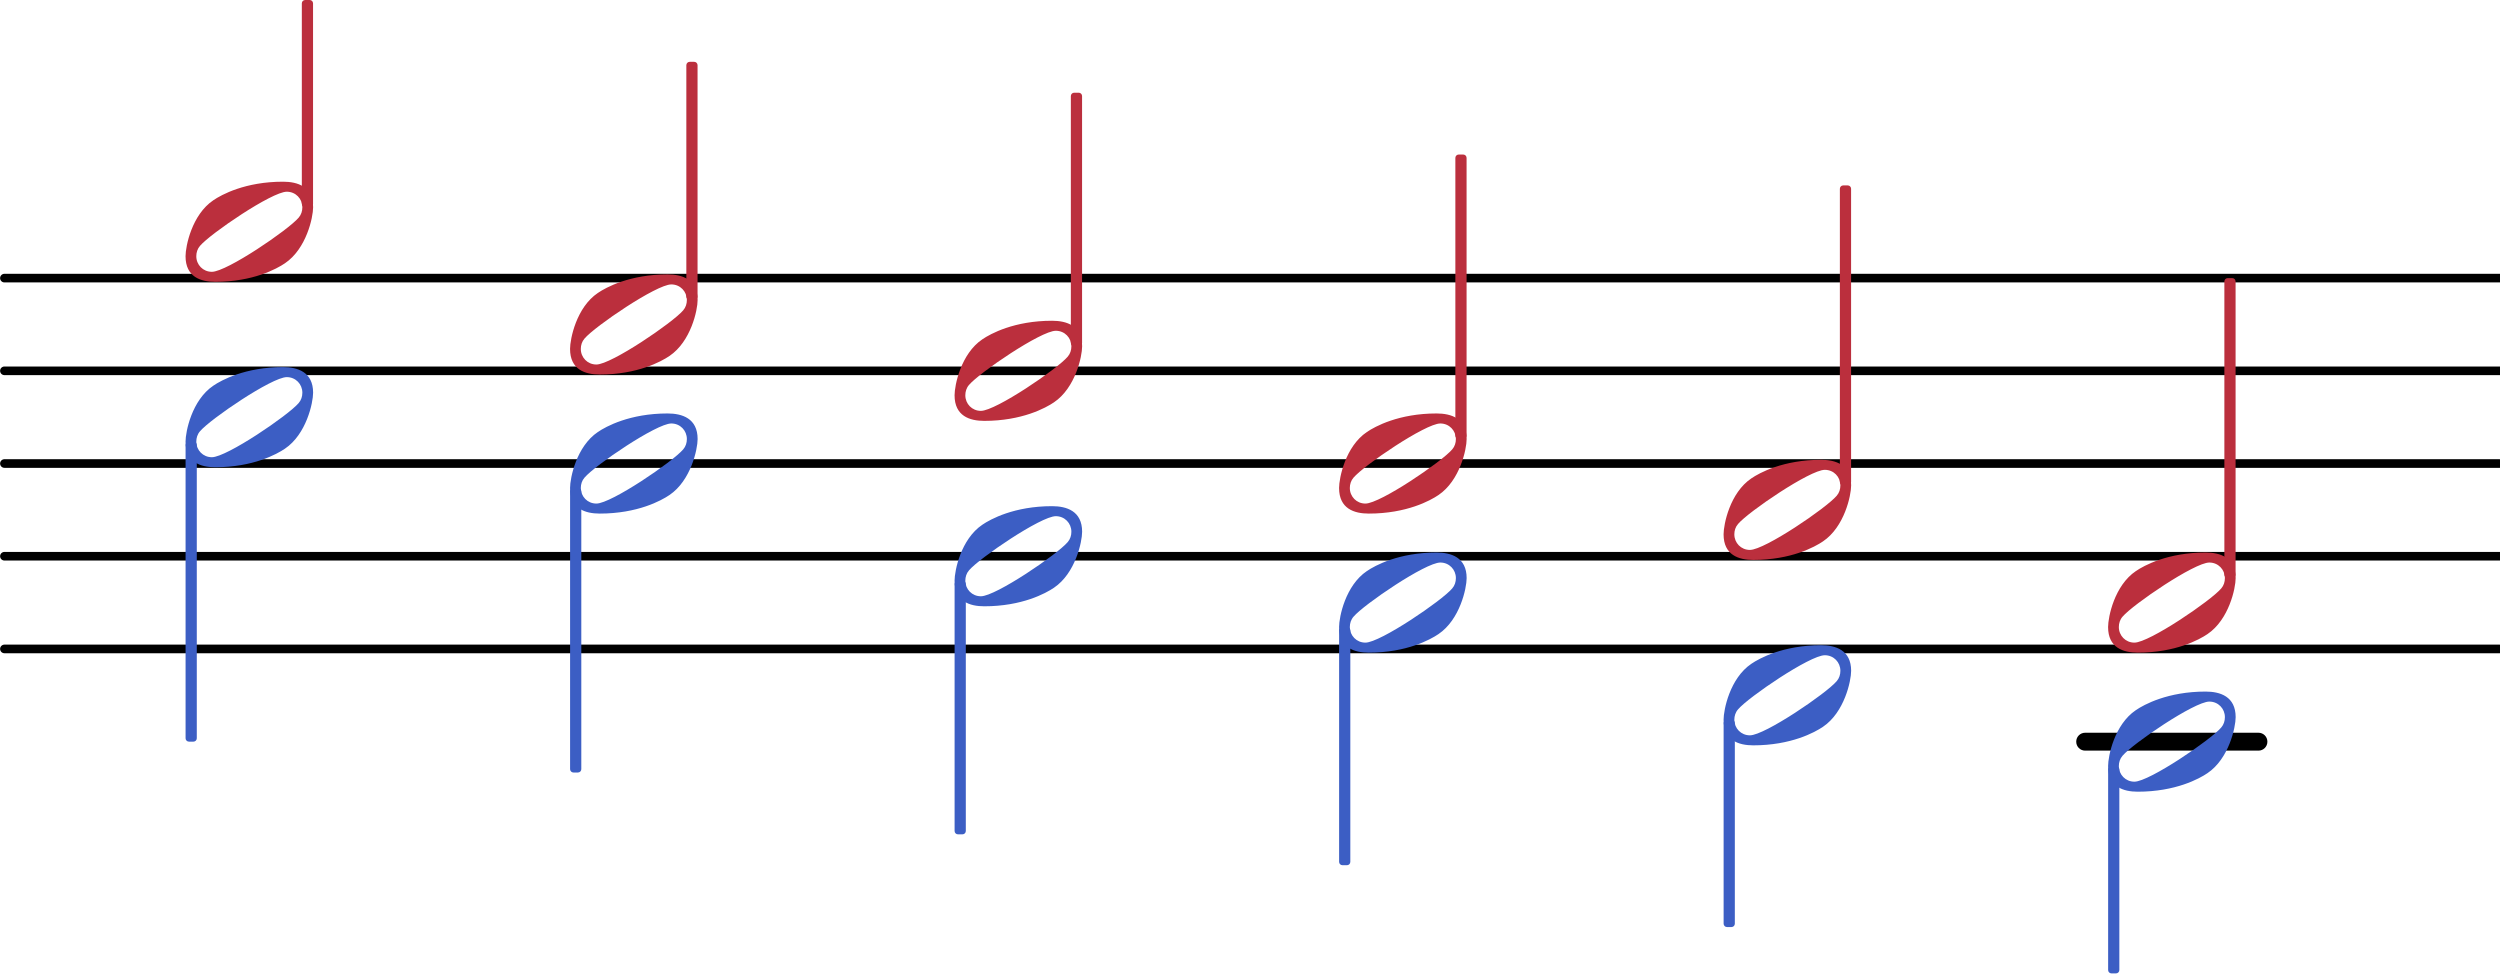
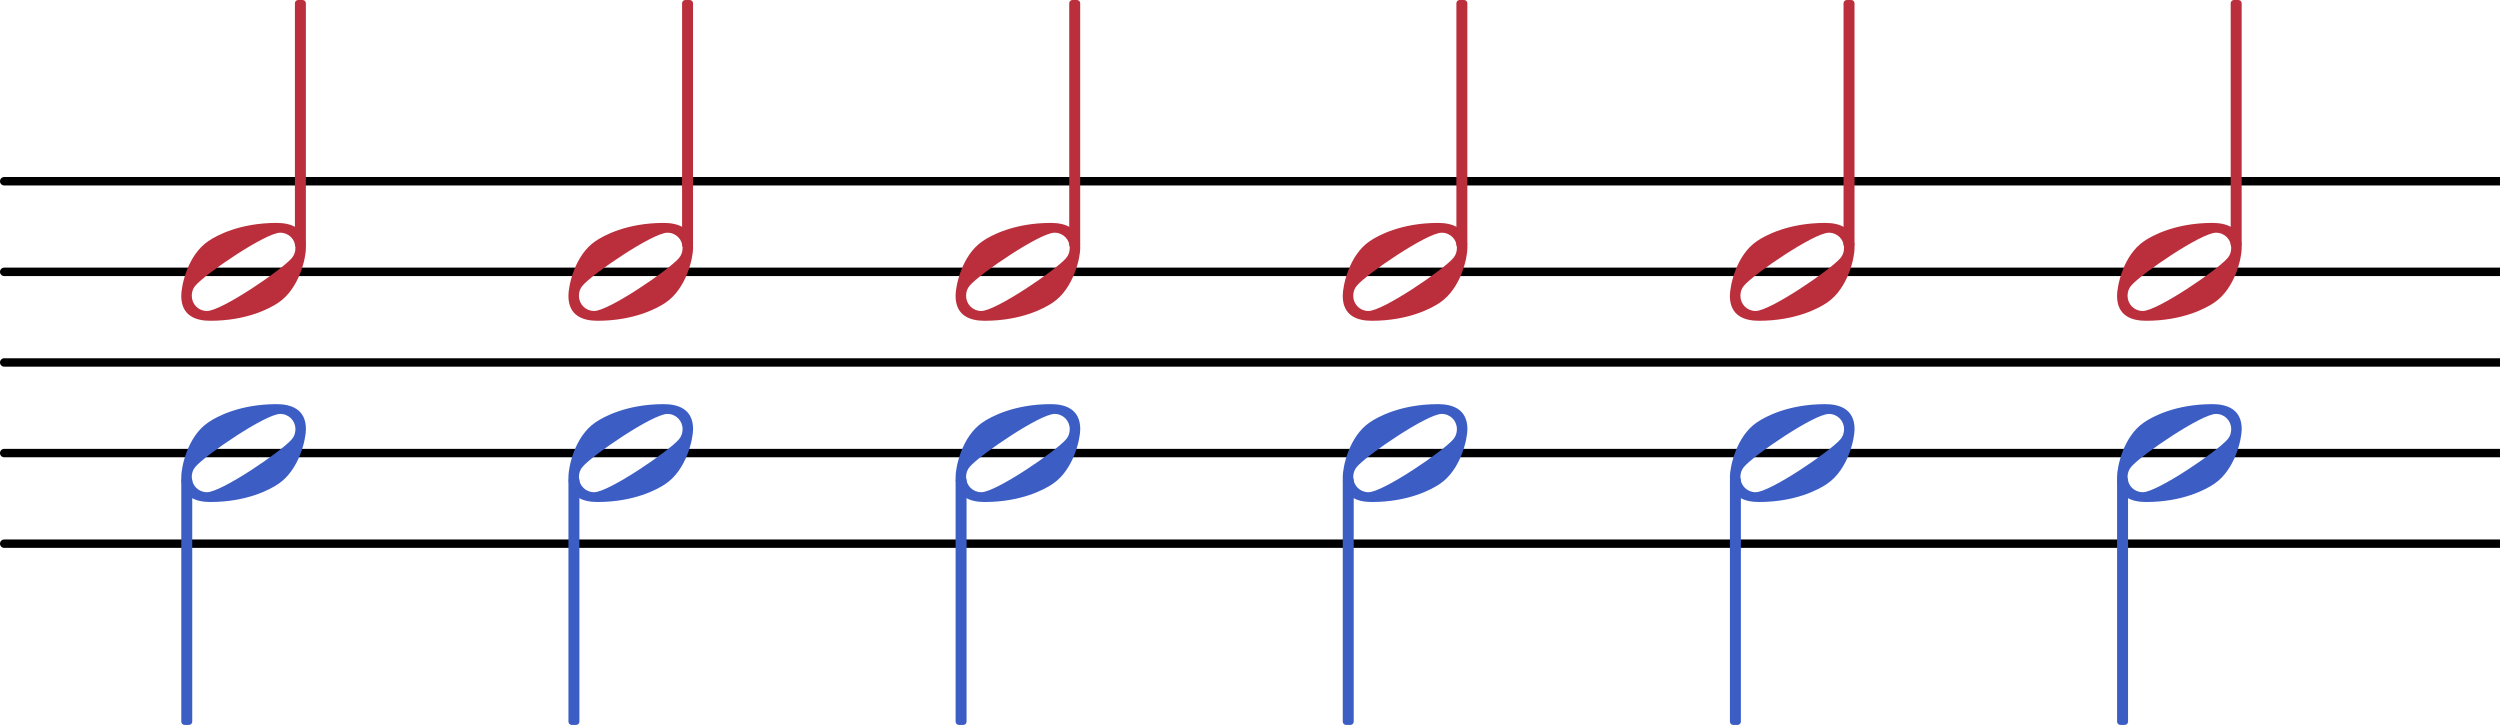
- <svg xmlns="http://www.w3.org/2000/svg" xmlns:xlink="http://www.w3.org/1999/xlink" version="1.2" width="53.19mm" height="20.71mm" viewBox="7.604 -0 26.965 10.5">
+ <svg xmlns="http://www.w3.org/2000/svg" xmlns:xlink="http://www.w3.org/1999/xlink" version="1.2" width="54.42mm" height="15.78mm" viewBox="7.604 -0 27.59 8">
  <style type="text/css">

tspan { white-space: pre; }

</style>
-   <g transform="translate(0, 8)">
-     <rect x="29.999" y="-0.096" width="2.062" height="0.193" ry="0.096" fill="currentColor" />
-   </g>
-   <g transform="translate(7.6043, 7)">
-     <line stroke-linejoin="round" stroke-linecap="round" stroke-width="0.093" stroke="currentColor" x1="0.046" y1="0" x2="26.965" y2="0" />
-   </g>
  <g transform="translate(7.6043, 6)">
-     <line stroke-linejoin="round" stroke-linecap="round" stroke-width="0.093" stroke="currentColor" x1="0.046" y1="0" x2="26.965" y2="0" />
+     <line stroke-linejoin="round" stroke-linecap="round" stroke-width="0.093" stroke="currentColor" x1="0.046" y1="0" x2="27.59" y2="0" />
  </g>
  <g transform="translate(7.6043, 5)">
-     <line stroke-linejoin="round" stroke-linecap="round" stroke-width="0.093" stroke="currentColor" x1="0.046" y1="0" x2="26.965" y2="0" />
+     <line stroke-linejoin="round" stroke-linecap="round" stroke-width="0.093" stroke="currentColor" x1="0.046" y1="0" x2="27.59" y2="0" />
  </g>
  <g transform="translate(7.6043, 4)">
-     <line stroke-linejoin="round" stroke-linecap="round" stroke-width="0.093" stroke="currentColor" x1="0.046" y1="0" x2="26.965" y2="0" />
+     <line stroke-linejoin="round" stroke-linecap="round" stroke-width="0.093" stroke="currentColor" x1="0.046" y1="0" x2="27.59" y2="0" />
  </g>
  <g transform="translate(7.6043, 3)">
-     <line stroke-linejoin="round" stroke-linecap="round" stroke-width="0.093" stroke="currentColor" x1="0.046" y1="0" x2="26.965" y2="0" />
+     <line stroke-linejoin="round" stroke-linecap="round" stroke-width="0.093" stroke="currentColor" x1="0.046" y1="0" x2="27.59" y2="0" />
+   </g>
+   <g transform="translate(7.6043, 2)">
+     <line stroke-linejoin="round" stroke-linecap="round" stroke-width="0.093" stroke="currentColor" x1="0.046" y1="0" x2="27.59" y2="0" />
  </g>
  <g color="rgb(73.333%, 18.431%, 23.922%)">
-     <a style="color:inherit;" xlink:href="textedit:///Users/hex/Desktop/SVGs/36.ly:29:28:29">
-       <g transform="translate(22.0474, 5)">
+     <a style="color:inherit;" xlink:href="textedit:///Users/hex/Desktop/svglily/36.ly:29:28:29">
+       <g transform="translate(22.4224, 3)">
        <path transform="scale(0.004, -0.004)" d="M315 66c0 23 -18 42 -42 42c-40 0 -206 -113 -234 -146c-7 -8 -10 -18 -10 -28c0 -23 18 -42 42 -42c40 0 206 113 234 146c7 8 10 18 10 28zM263 135c39 0 81 -13 81 -69c0 -27 -18 -112 -76 -151c-22 -15 -86 -50 -188 -50c-39 0 -80 13 -80 69c0 27 17 112 75 151 c22 15 86 50 188 50z" fill="currentColor" />
      </g>
    </a>
  </g>
  <g color="rgb(73.333%, 18.431%, 23.922%)">
-     <a style="color:inherit;" xlink:href="textedit:///Users/hex/Desktop/SVGs/36.ly:29:15:16">
-       <g transform="translate(9.6043, 2.5)">
+     <a style="color:inherit;" xlink:href="textedit:///Users/hex/Desktop/svglily/36.ly:29:15:16">
+       <g transform="translate(9.6043, 3)">
        <path transform="scale(0.004, -0.004)" d="M315 66c0 23 -18 42 -42 42c-40 0 -206 -113 -234 -146c-7 -8 -10 -18 -10 -28c0 -23 18 -42 42 -42c40 0 206 113 234 146c7 8 10 18 10 28zM263 135c39 0 81 -13 81 -69c0 -27 -18 -112 -76 -151c-22 -15 -86 -50 -188 -50c-39 0 -80 13 -80 69c0 27 17 112 75 151 c22 15 86 50 188 50z" fill="currentColor" />
      </g>
    </a>
  </g>
  <g color="rgb(23.529%, 36.863%, 76.863%)">
-     <a style="color:inherit;" xlink:href="textedit:///Users/hex/Desktop/SVGs/36.ly:29:55:56">
-       <g transform="translate(9.6043, 4.5)">
+     <a style="color:inherit;" xlink:href="textedit:///Users/hex/Desktop/svglily/36.ly:29:58:59">
+       <g transform="translate(9.6043, 5)">
        <path transform="scale(0.004, -0.004)" d="M315 66c0 23 -18 42 -42 42c-40 0 -206 -113 -234 -146c-7 -8 -10 -18 -10 -28c0 -23 18 -42 42 -42c40 0 206 113 234 146c7 8 10 18 10 28zM263 135c39 0 81 -13 81 -69c0 -27 -18 -112 -76 -151c-22 -15 -86 -50 -188 -50c-39 0 -80 13 -80 69c0 27 17 112 75 151 c22 15 86 50 188 50z" fill="currentColor" />
      </g>
    </a>
  </g>
  <g color="rgb(73.333%, 18.431%, 23.922%)">
-     <g transform="translate(10.9186, 5)">
-       <rect x="-0.06" y="-5" width="0.121" height="2.236" ry="0.036" fill="currentColor" />
+     <g transform="translate(10.9186, 4)">
+       <rect x="-0.06" y="-4" width="0.121" height="2.736" ry="0.036" fill="currentColor" />
    </g>
  </g>
  <g color="rgb(23.529%, 36.863%, 76.863%)">
-     <g transform="translate(9.6646, 5)">
-       <rect x="-0.06" y="-0.236" width="0.121" height="3.236" ry="0.036" fill="currentColor" />
+     <g transform="translate(9.6646, 4)">
+       <rect x="-0.06" y="1.264" width="0.121" height="2.736" ry="0.036" fill="currentColor" />
    </g>
  </g>
  <g color="rgb(73.333%, 18.431%, 23.922%)">
-     <a style="color:inherit;" xlink:href="textedit:///Users/hex/Desktop/SVGs/36.ly:29:20:21">
-       <g transform="translate(13.752, 3.5)">
+     <a style="color:inherit;" xlink:href="textedit:///Users/hex/Desktop/svglily/36.ly:29:20:21">
+       <g transform="translate(13.877, 3)">
        <path transform="scale(0.004, -0.004)" d="M315 66c0 23 -18 42 -42 42c-40 0 -206 -113 -234 -146c-7 -8 -10 -18 -10 -28c0 -23 18 -42 42 -42c40 0 206 113 234 146c7 8 10 18 10 28zM263 135c39 0 81 -13 81 -69c0 -27 -18 -112 -76 -151c-22 -15 -86 -50 -188 -50c-39 0 -80 13 -80 69c0 27 17 112 75 151 c22 15 86 50 188 50z" fill="currentColor" />
      </g>
    </a>
  </g>
  <g color="rgb(23.529%, 36.863%, 76.863%)">
-     <a style="color:inherit;" xlink:href="textedit:///Users/hex/Desktop/SVGs/36.ly:29:60:61">
-       <g transform="translate(13.752, 5)">
+     <a style="color:inherit;" xlink:href="textedit:///Users/hex/Desktop/svglily/36.ly:29:62:63">
+       <g transform="translate(13.877, 5)">
        <path transform="scale(0.004, -0.004)" d="M315 66c0 23 -18 42 -42 42c-40 0 -206 -113 -234 -146c-7 -8 -10 -18 -10 -28c0 -23 18 -42 42 -42c40 0 206 113 234 146c7 8 10 18 10 28zM263 135c39 0 81 -13 81 -69c0 -27 -18 -112 -76 -151c-22 -15 -86 -50 -188 -50c-39 0 -80 13 -80 69c0 27 17 112 75 151 c22 15 86 50 188 50z" fill="currentColor" />
      </g>
    </a>
  </g>
  <g color="rgb(73.333%, 18.431%, 23.922%)">
-     <g transform="translate(15.0663, 5)">
-       <rect x="-0.06" y="-4.333" width="0.121" height="2.569" ry="0.036" fill="currentColor" />
+     <g transform="translate(15.1913, 4)">
+       <rect x="-0.06" y="-4" width="0.121" height="2.736" ry="0.036" fill="currentColor" />
    </g>
  </g>
  <g color="rgb(23.529%, 36.863%, 76.863%)">
-     <g transform="translate(13.8123, 5)">
-       <rect x="-0.06" y="0.264" width="0.121" height="3.069" ry="0.036" fill="currentColor" />
+     <g transform="translate(13.9373, 4)">
+       <rect x="-0.06" y="1.264" width="0.121" height="2.736" ry="0.036" fill="currentColor" />
    </g>
  </g>
  <g color="rgb(73.333%, 18.431%, 23.922%)">
-     <a style="color:inherit;" xlink:href="textedit:///Users/hex/Desktop/SVGs/36.ly:29:24:25">
-       <g transform="translate(17.8997, 4)">
+     <a style="color:inherit;" xlink:href="textedit:///Users/hex/Desktop/svglily/36.ly:29:24:25">
+       <g transform="translate(18.1497, 3)">
        <path transform="scale(0.004, -0.004)" d="M315 66c0 23 -18 42 -42 42c-40 0 -206 -113 -234 -146c-7 -8 -10 -18 -10 -28c0 -23 18 -42 42 -42c40 0 206 113 234 146c7 8 10 18 10 28zM263 135c39 0 81 -13 81 -69c0 -27 -18 -112 -76 -151c-22 -15 -86 -50 -188 -50c-39 0 -80 13 -80 69c0 27 17 112 75 151 c22 15 86 50 188 50z" fill="currentColor" />
      </g>
    </a>
  </g>
  <g color="rgb(23.529%, 36.863%, 76.863%)">
-     <a style="color:inherit;" xlink:href="textedit:///Users/hex/Desktop/SVGs/36.ly:29:63:64">
-       <g transform="translate(17.8997, 6)">
+     <a style="color:inherit;" xlink:href="textedit:///Users/hex/Desktop/svglily/36.ly:29:65:66">
+       <g transform="translate(18.1497, 5)">
        <path transform="scale(0.004, -0.004)" d="M315 66c0 23 -18 42 -42 42c-40 0 -206 -113 -234 -146c-7 -8 -10 -18 -10 -28c0 -23 18 -42 42 -42c40 0 206 113 234 146c7 8 10 18 10 28zM263 135c39 0 81 -13 81 -69c0 -27 -18 -112 -76 -151c-22 -15 -86 -50 -188 -50c-39 0 -80 13 -80 69c0 27 17 112 75 151 c22 15 86 50 188 50z" fill="currentColor" />
      </g>
    </a>
  </g>
  <g color="rgb(73.333%, 18.431%, 23.922%)">
-     <g transform="translate(19.214, 5)">
+     <g transform="translate(19.464, 4)">
      <rect x="-0.06" y="-4" width="0.121" height="2.736" ry="0.036" fill="currentColor" />
    </g>
  </g>
  <g color="rgb(23.529%, 36.863%, 76.863%)">
-     <g transform="translate(17.96, 5)">
+     <g transform="translate(18.21, 4)">
      <rect x="-0.06" y="1.264" width="0.121" height="2.736" ry="0.036" fill="currentColor" />
    </g>
  </g>
  <g color="rgb(23.529%, 36.863%, 76.863%)">
-     <a style="color:inherit;" xlink:href="textedit:///Users/hex/Desktop/SVGs/36.ly:29:66:67">
-       <g transform="translate(22.0474, 6.5)">
+     <a style="color:inherit;" xlink:href="textedit:///Users/hex/Desktop/svglily/36.ly:29:68:69">
+       <g transform="translate(22.4224, 5)">
        <path transform="scale(0.004, -0.004)" d="M315 66c0 23 -18 42 -42 42c-40 0 -206 -113 -234 -146c-7 -8 -10 -18 -10 -28c0 -23 18 -42 42 -42c40 0 206 113 234 146c7 8 10 18 10 28zM263 135c39 0 81 -13 81 -69c0 -27 -18 -112 -76 -151c-22 -15 -86 -50 -188 -50c-39 0 -80 13 -80 69c0 27 17 112 75 151 c22 15 86 50 188 50z" fill="currentColor" />
      </g>
    </a>
  </g>
  <g color="rgb(73.333%, 18.431%, 23.922%)">
-     <g transform="translate(23.3617, 5)">
-       <rect x="-0.06" y="-3.333" width="0.121" height="3.069" ry="0.036" fill="currentColor" />
+     <g transform="translate(23.7367, 4)">
+       <rect x="-0.06" y="-4" width="0.121" height="2.736" ry="0.036" fill="currentColor" />
    </g>
  </g>
  <g color="rgb(23.529%, 36.863%, 76.863%)">
-     <g transform="translate(22.1077, 5)">
-       <rect x="-0.06" y="1.764" width="0.121" height="2.569" ry="0.036" fill="currentColor" />
+     <g transform="translate(22.4827, 4)">
+       <rect x="-0.06" y="1.264" width="0.121" height="2.736" ry="0.036" fill="currentColor" />
    </g>
  </g>
  <g color="rgb(73.333%, 18.431%, 23.922%)">
-     <a style="color:inherit;" xlink:href="textedit:///Users/hex/Desktop/SVGs/36.ly:29:31:32">
-       <g transform="translate(26.195, 5.5)">
+     <a style="color:inherit;" xlink:href="textedit:///Users/hex/Desktop/svglily/36.ly:29:32:33">
+       <g transform="translate(26.695, 3)">
        <path transform="scale(0.004, -0.004)" d="M315 66c0 23 -18 42 -42 42c-40 0 -206 -113 -234 -146c-7 -8 -10 -18 -10 -28c0 -23 18 -42 42 -42c40 0 206 113 234 146c7 8 10 18 10 28zM263 135c39 0 81 -13 81 -69c0 -27 -18 -112 -76 -151c-22 -15 -86 -50 -188 -50c-39 0 -80 13 -80 69c0 27 17 112 75 151 c22 15 86 50 188 50z" fill="currentColor" />
      </g>
    </a>
  </g>
  <g color="rgb(23.529%, 36.863%, 76.863%)">
-     <a style="color:inherit;" xlink:href="textedit:///Users/hex/Desktop/SVGs/36.ly:29:69:70">
-       <g transform="translate(26.195, 7.5)">
+     <a style="color:inherit;" xlink:href="textedit:///Users/hex/Desktop/svglily/36.ly:29:71:72">
+       <g transform="translate(26.695, 5)">
        <path transform="scale(0.004, -0.004)" d="M315 66c0 23 -18 42 -42 42c-40 0 -206 -113 -234 -146c-7 -8 -10 -18 -10 -28c0 -23 18 -42 42 -42c40 0 206 113 234 146c7 8 10 18 10 28zM263 135c39 0 81 -13 81 -69c0 -27 -18 -112 -76 -151c-22 -15 -86 -50 -188 -50c-39 0 -80 13 -80 69c0 27 17 112 75 151 c22 15 86 50 188 50z" fill="currentColor" />
      </g>
    </a>
  </g>
  <g color="rgb(73.333%, 18.431%, 23.922%)">
-     <g transform="translate(27.5094, 5)">
-       <rect x="-0.06" y="-3" width="0.121" height="3.236" ry="0.036" fill="currentColor" />
+     <g transform="translate(28.0094, 4)">
+       <rect x="-0.06" y="-4" width="0.121" height="2.736" ry="0.036" fill="currentColor" />
    </g>
  </g>
  <g color="rgb(23.529%, 36.863%, 76.863%)">
-     <g transform="translate(26.2554, 5)">
-       <rect x="-0.06" y="2.764" width="0.121" height="2.236" ry="0.036" fill="currentColor" />
+     <g transform="translate(26.7554, 4)">
+       <rect x="-0.06" y="1.264" width="0.121" height="2.736" ry="0.036" fill="currentColor" />
    </g>
  </g>
  <g color="rgb(73.333%, 18.431%, 23.922%)">
-     <a style="color:inherit;" xlink:href="textedit:///Users/hex/Desktop/SVGs/36.ly:29:34:35">
-       <g transform="translate(30.3427, 6.5)">
+     <a style="color:inherit;" xlink:href="textedit:///Users/hex/Desktop/svglily/36.ly:29:36:37">
+       <g transform="translate(30.9677, 3)">
        <path transform="scale(0.004, -0.004)" d="M315 66c0 23 -18 42 -42 42c-40 0 -206 -113 -234 -146c-7 -8 -10 -18 -10 -28c0 -23 18 -42 42 -42c40 0 206 113 234 146c7 8 10 18 10 28zM263 135c39 0 81 -13 81 -69c0 -27 -18 -112 -76 -151c-22 -15 -86 -50 -188 -50c-39 0 -80 13 -80 69c0 27 17 112 75 151 c22 15 86 50 188 50z" fill="currentColor" />
      </g>
    </a>
  </g>
  <g color="rgb(23.529%, 36.863%, 76.863%)">
-     <a style="color:inherit;" xlink:href="textedit:///Users/hex/Desktop/SVGs/36.ly:29:72:73">
-       <g transform="translate(30.3427, 8)">
+     <a style="color:inherit;" xlink:href="textedit:///Users/hex/Desktop/svglily/36.ly:29:74:75">
+       <g transform="translate(30.9677, 5)">
        <path transform="scale(0.004, -0.004)" d="M315 66c0 23 -18 42 -42 42c-40 0 -206 -113 -234 -146c-7 -8 -10 -18 -10 -28c0 -23 18 -42 42 -42c40 0 206 113 234 146c7 8 10 18 10 28zM263 135c39 0 81 -13 81 -69c0 -27 -18 -112 -76 -151c-22 -15 -86 -50 -188 -50c-39 0 -80 13 -80 69c0 27 17 112 75 151 c22 15 86 50 188 50z" fill="currentColor" />
      </g>
    </a>
  </g>
  <g color="rgb(73.333%, 18.431%, 23.922%)">
-     <g transform="translate(31.657, 5)">
-       <rect x="-0.06" y="-2" width="0.121" height="3.236" ry="0.036" fill="currentColor" />
+     <g transform="translate(32.282, 4)">
+       <rect x="-0.06" y="-4" width="0.121" height="2.736" ry="0.036" fill="currentColor" />
    </g>
  </g>
  <g color="rgb(23.529%, 36.863%, 76.863%)">
-     <g transform="translate(30.4031, 5)">
-       <rect x="-0.06" y="3.264" width="0.121" height="2.236" ry="0.036" fill="currentColor" />
+     <g transform="translate(31.0281, 4)">
+       <rect x="-0.06" y="1.264" width="0.121" height="2.736" ry="0.036" fill="currentColor" />
    </g>
  </g>
</svg>
